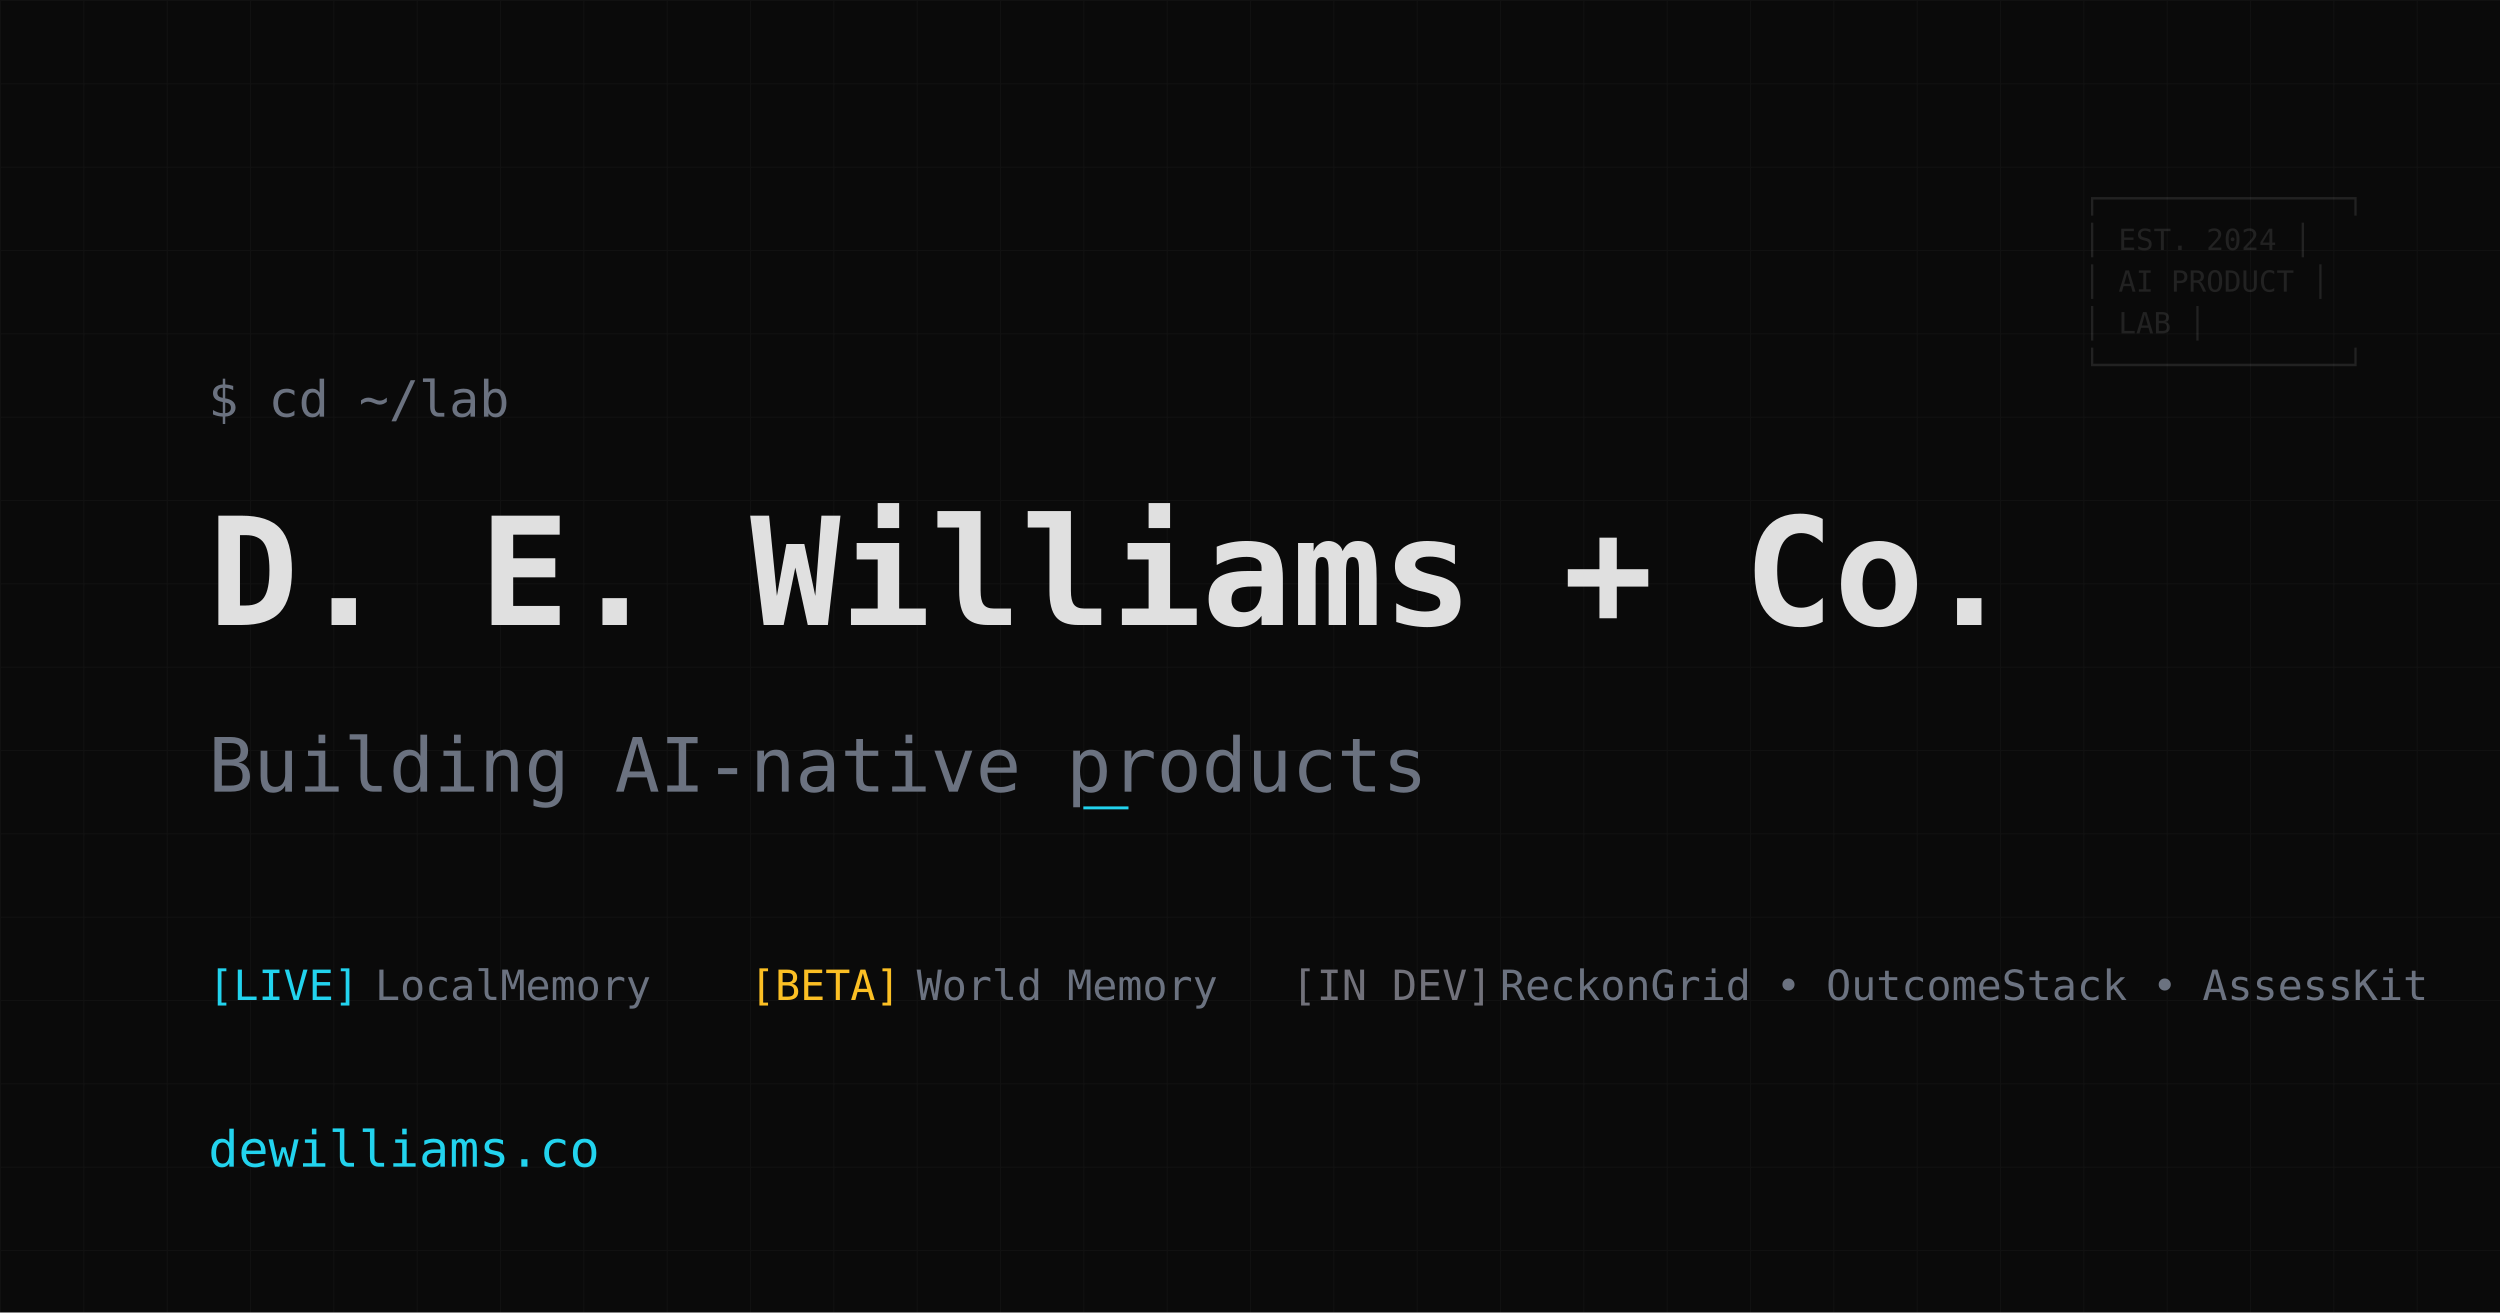
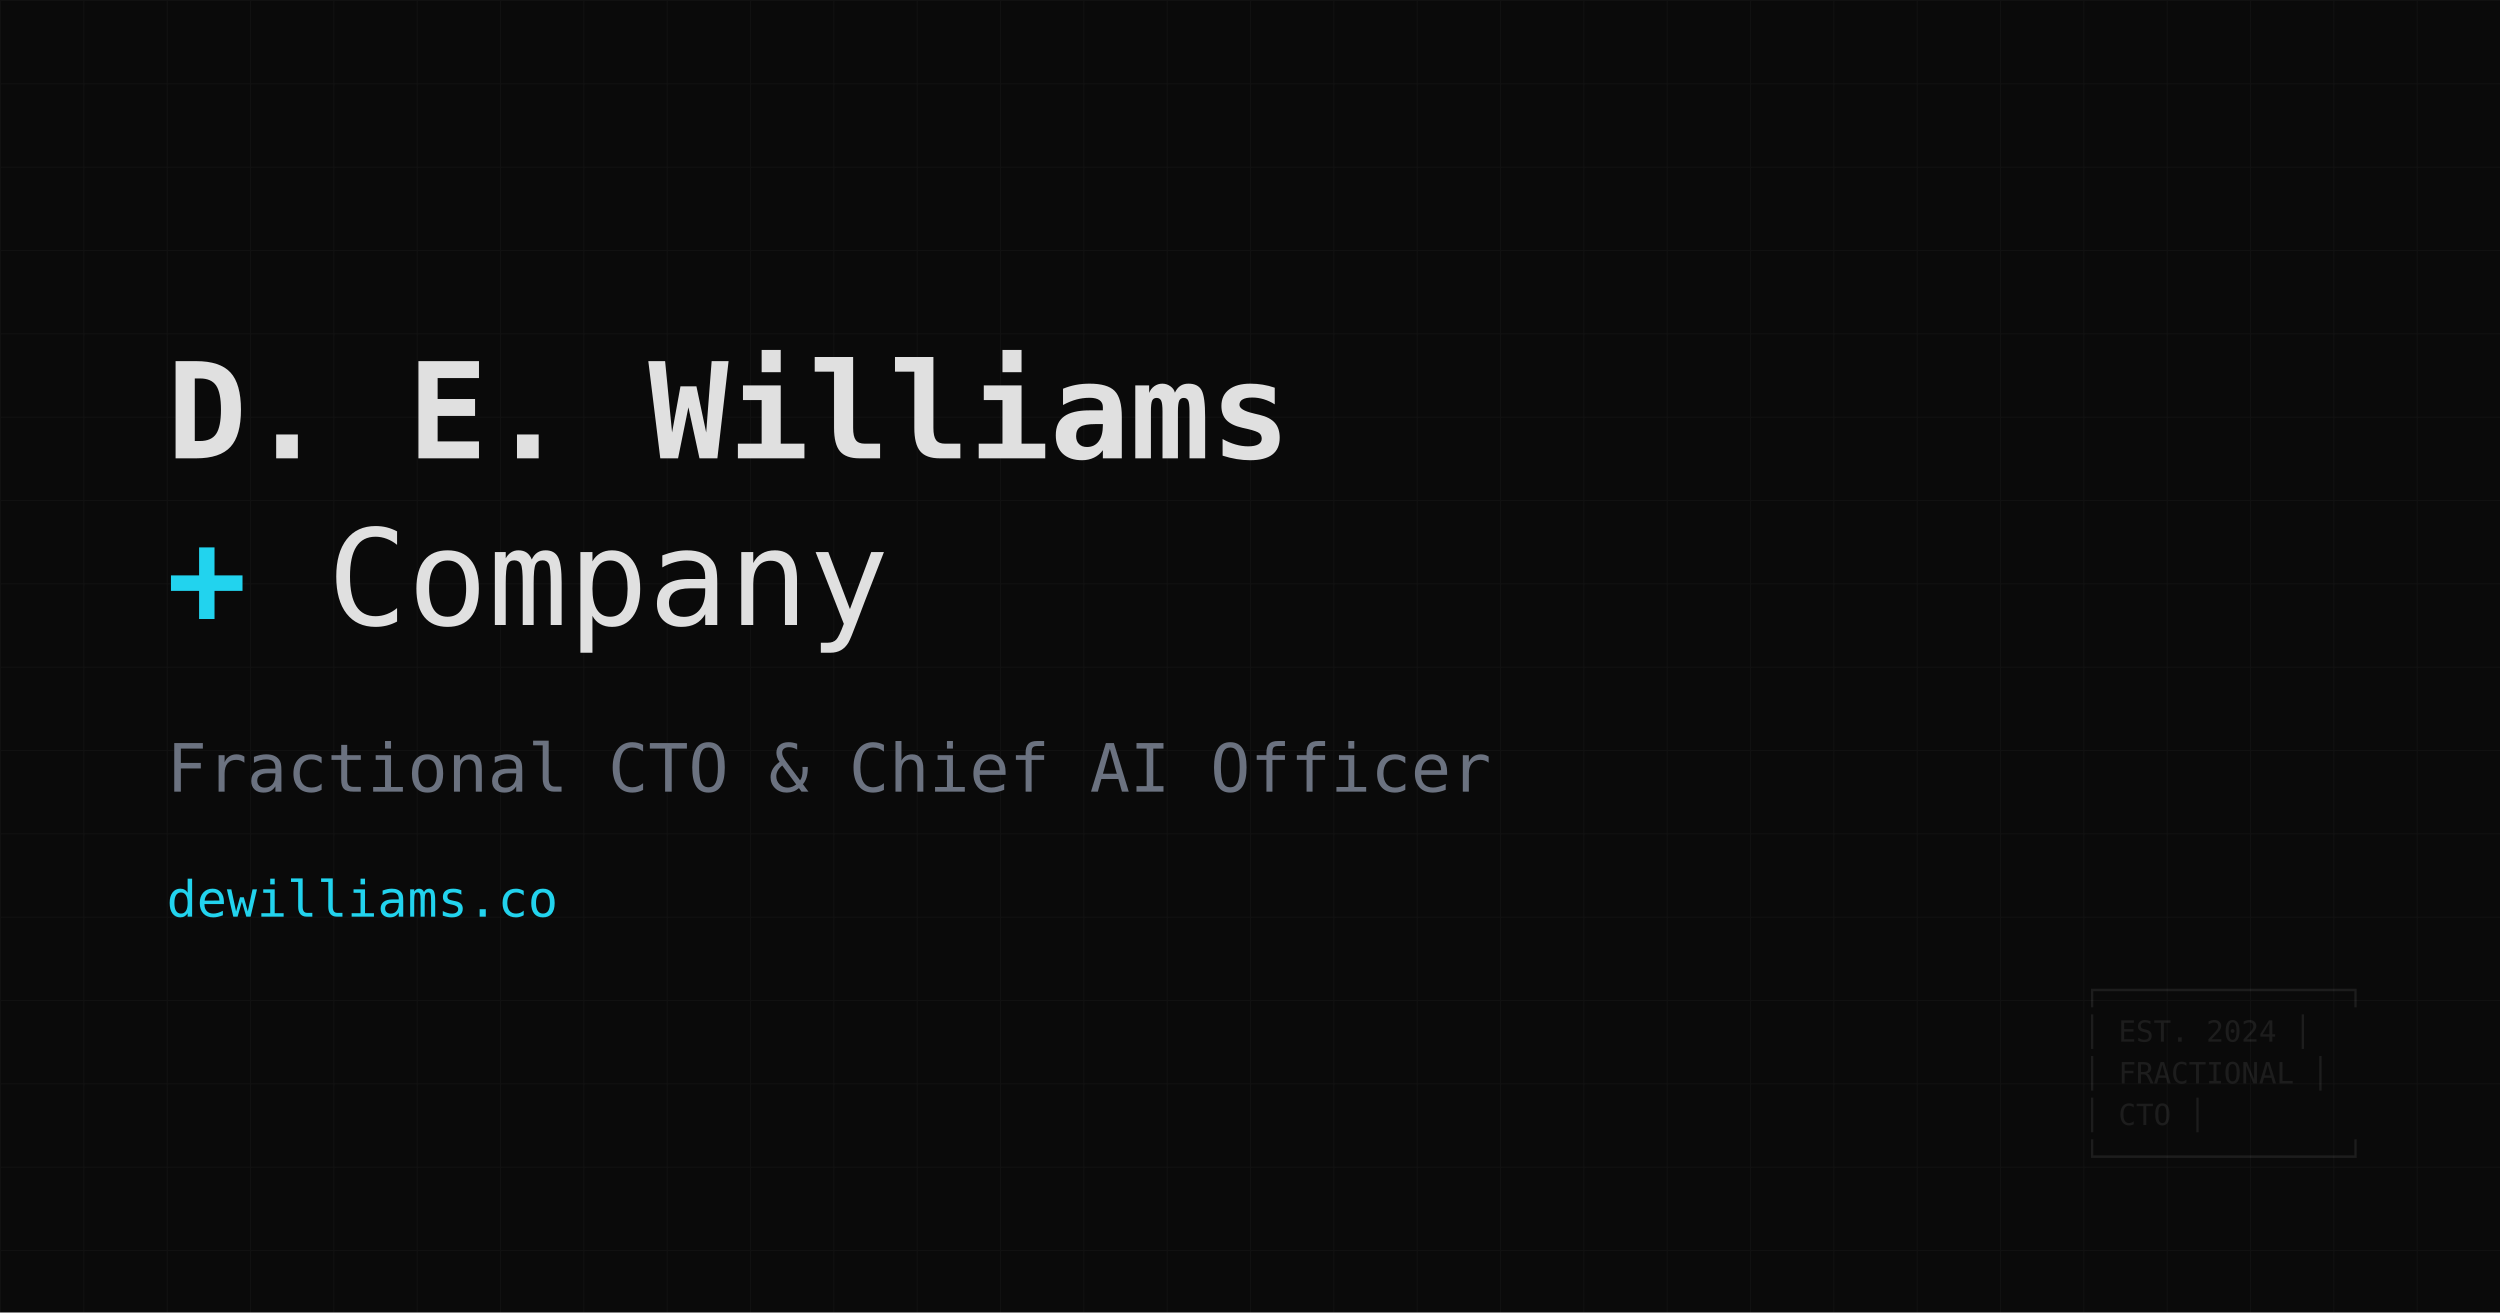
<svg xmlns="http://www.w3.org/2000/svg" viewBox="0 0 1200 630" width="1200" height="630">
  <defs>
    <pattern id="grid" width="40" height="40" patternUnits="userSpaceOnUse">
      <path d="M 40 0 L 0 0 0 40" fill="none" stroke="rgba(255,255,255,0.03)" stroke-width="1" />
    </pattern>
  </defs>
  <rect width="1200" height="630" fill="#0a0a0a" />
  <rect width="1200" height="630" fill="url(#grid)" />
-   <text x="100" y="200" font-family="monospace" font-size="24" fill="#6b7280">$ cd ~/lab</text>
-   <text x="100" y="300" font-family="monospace" font-weight="700" font-size="72" fill="#e0e0e0">D. E. Williams + Co.</text>
-   <text x="100" y="380" font-family="monospace" font-size="36" fill="#6b7280">Building AI-native products</text>
-   <text x="520" y="380" font-family="monospace" font-size="36" fill="#22d3ee">_</text>
-   <text x="100" y="480" font-family="monospace" font-size="20" fill="#22d3ee">[LIVE]</text>
-   <text x="180" y="480" font-family="monospace" font-size="20" fill="#6b7280">LocalMemory</text>
-   <text x="360" y="480" font-family="monospace" font-size="20" fill="#fbbf24">[BETA]</text>
-   <text x="440" y="480" font-family="monospace" font-size="20" fill="#6b7280">World Memory</text>
-   <text x="620" y="480" font-family="monospace" font-size="20" fill="#71717a">[IN DEV]</text>
-   <text x="720" y="480" font-family="monospace" font-size="20" fill="#6b7280">ReckonGrid • OutcomeStack • AssessKit</text>
-   <text x="100" y="560" font-family="monospace" font-size="24" fill="#22d3ee">dewilliams.co</text>
-   <text x="1000" y="100" font-family="monospace" font-size="14" fill="rgba(255,255,255,0.1)">┌──────────────┐</text>
-   <text x="1000" y="120" font-family="monospace" font-size="14" fill="rgba(255,255,255,0.1)">│ EST. 2024    │</text>
-   <text x="1000" y="140" font-family="monospace" font-size="14" fill="rgba(255,255,255,0.1)">│ AI PRODUCT   │</text>
-   <text x="1000" y="160" font-family="monospace" font-size="14" fill="rgba(255,255,255,0.1)">│ LAB          │</text>
-   <text x="1000" y="180" font-family="monospace" font-size="14" fill="rgba(255,255,255,0.1)">└──────────────┘</text>
+   <text x="80" y="220" font-family="'JetBrains Mono', monospace" font-weight="700" font-size="64" fill="#e0e0e0">D. E. Williams</text>
+   <text x="80" y="300" font-family="'JetBrains Mono', monospace" font-size="64">
+     <tspan font-weight="700" fill="#22d3ee">+ </tspan>
+     <tspan font-weight="400" fill="#e0e0e0">Company</tspan>
+   </text>
+   <text x="80" y="380" font-family="'JetBrains Mono', monospace" font-weight="400" font-size="32" fill="#6b7280">Fractional CTO &amp; Chief AI Officer</text>
+   <text x="80" y="440" font-family="'JetBrains Mono', monospace" font-weight="400" font-size="24" fill="#22d3ee">dewilliams.co</text>
+   <text x="1000" y="480" font-family="monospace" font-size="14" fill="rgba(255,255,255,0.08)">┌──────────────┐</text>
+   <text x="1000" y="500" font-family="monospace" font-size="14" fill="rgba(255,255,255,0.08)">│ EST. 2024    │</text>
+   <text x="1000" y="520" font-family="monospace" font-size="14" fill="rgba(255,255,255,0.08)">│ FRACTIONAL   │</text>
+   <text x="1000" y="540" font-family="monospace" font-size="14" fill="rgba(255,255,255,0.08)">│ CTO          │</text>
+   <text x="1000" y="560" font-family="monospace" font-size="14" fill="rgba(255,255,255,0.08)">└──────────────┘</text>
</svg>
